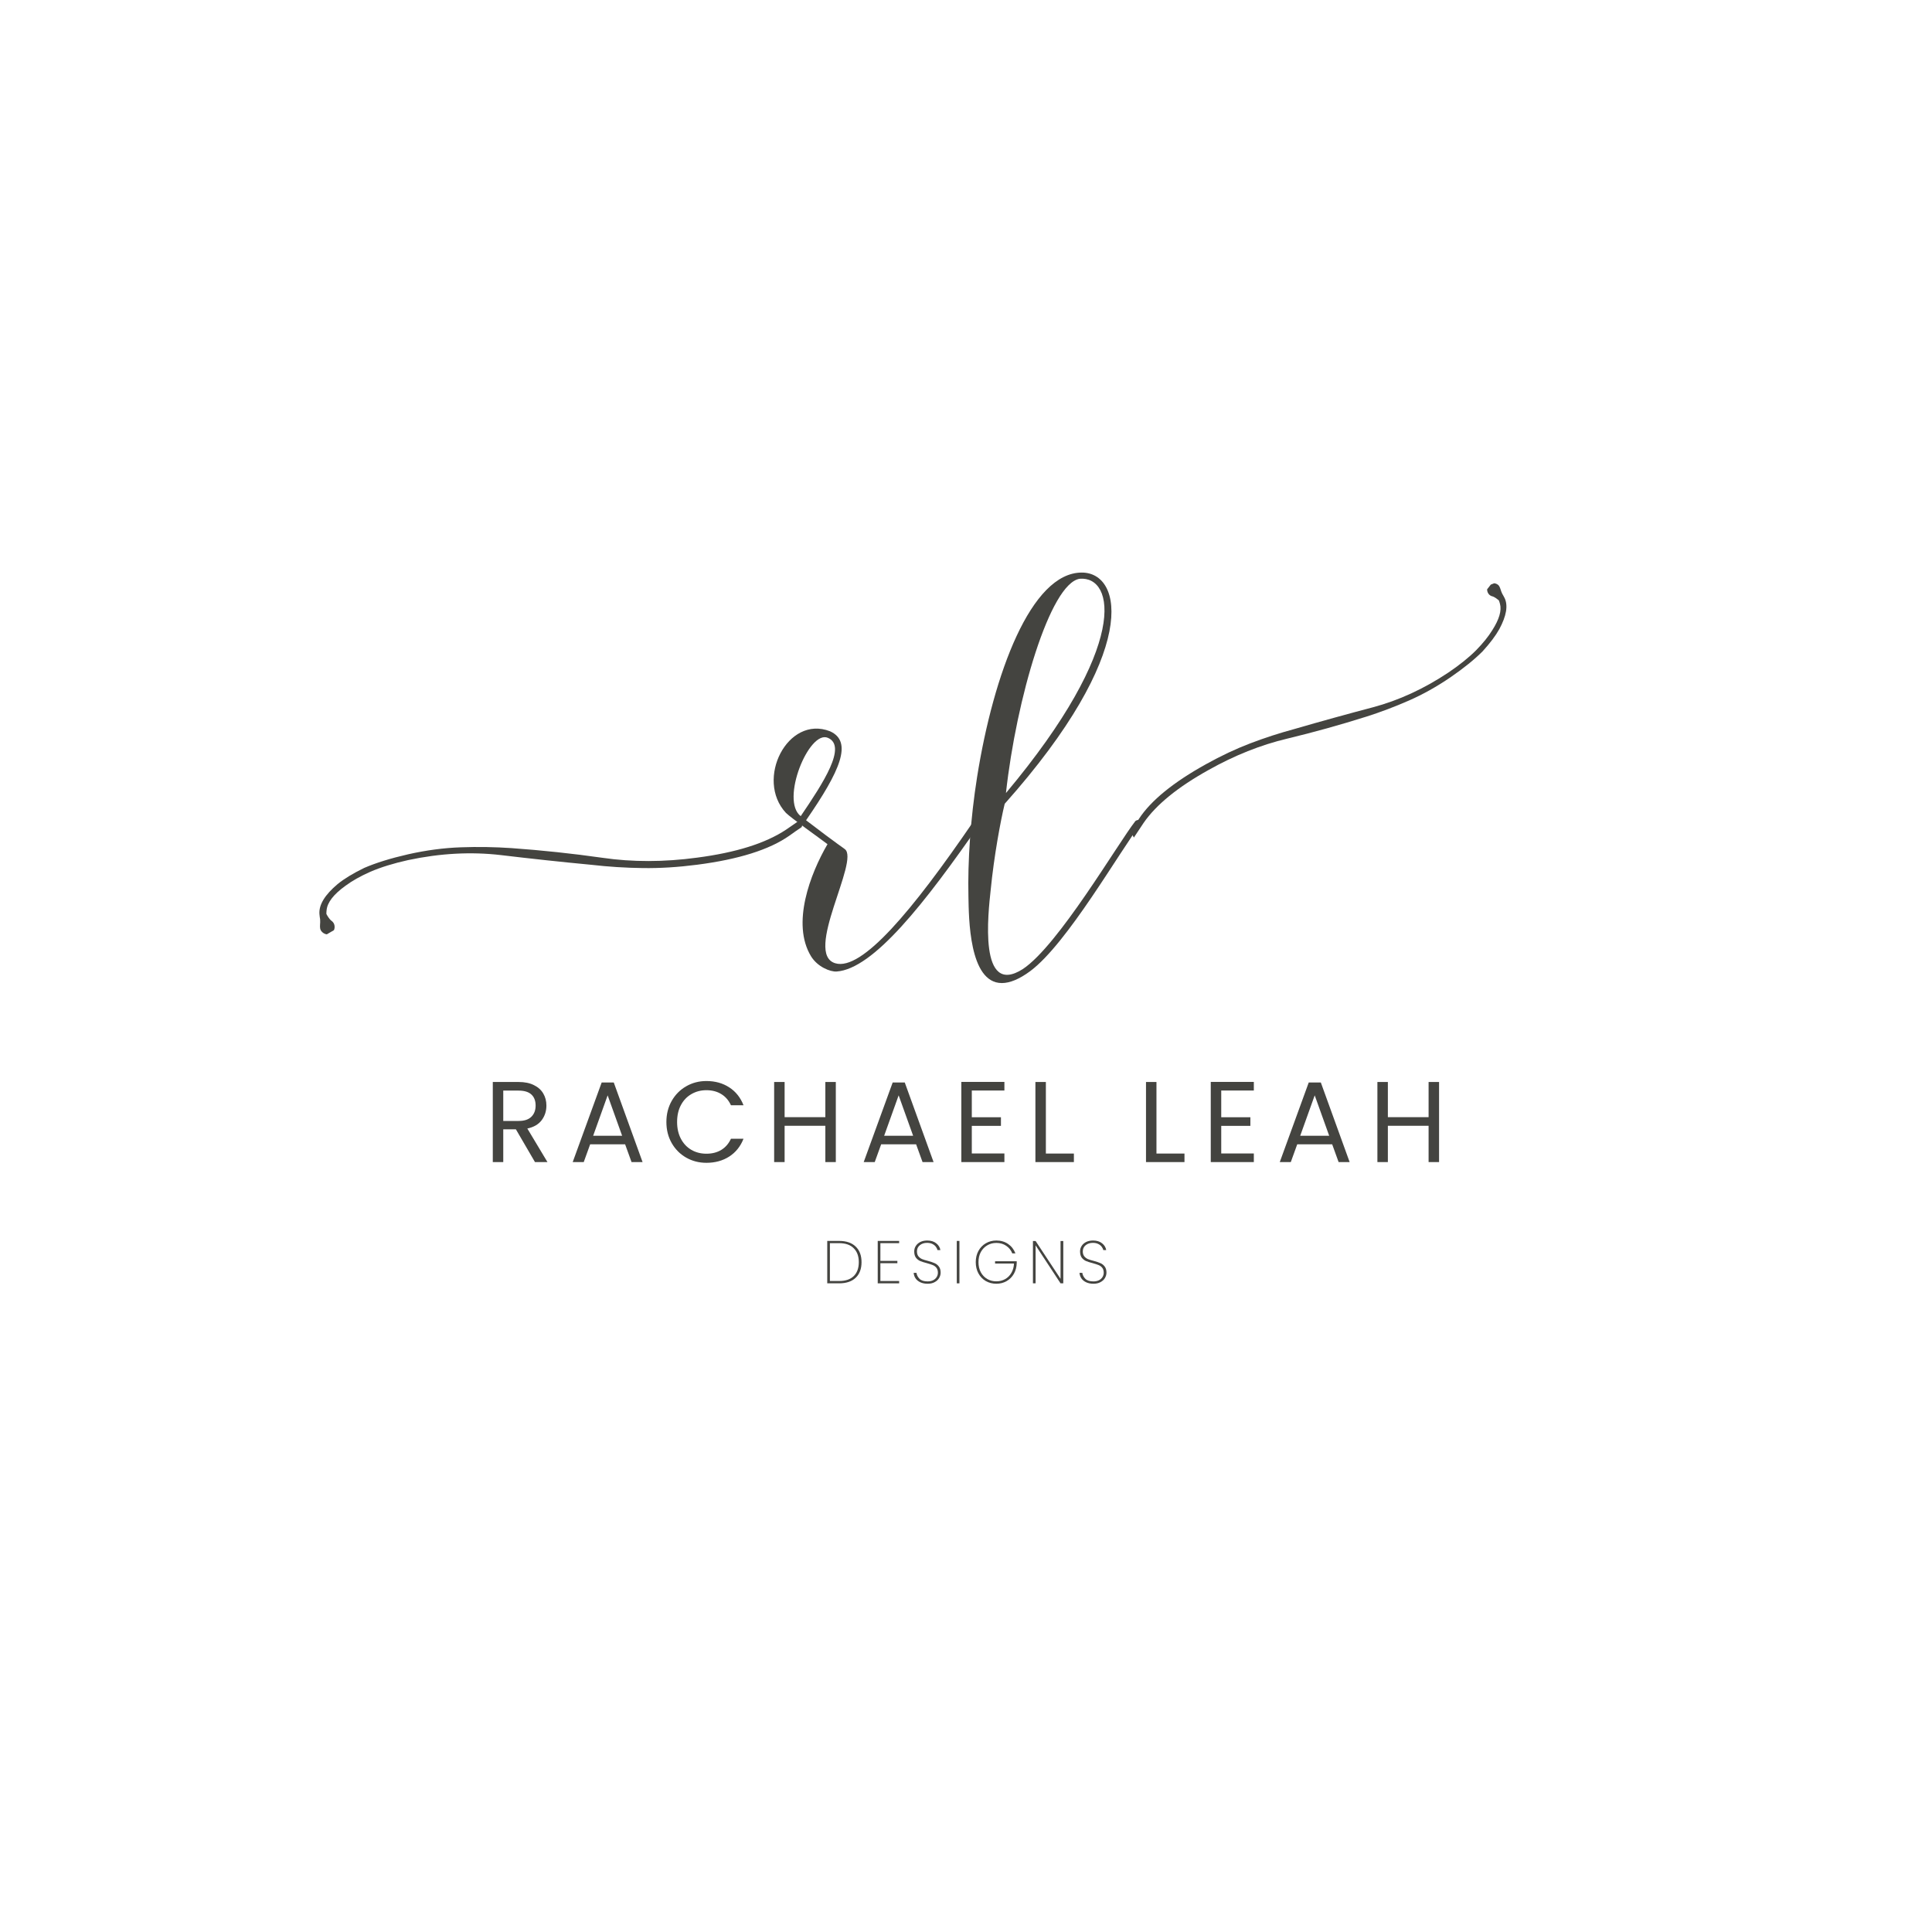
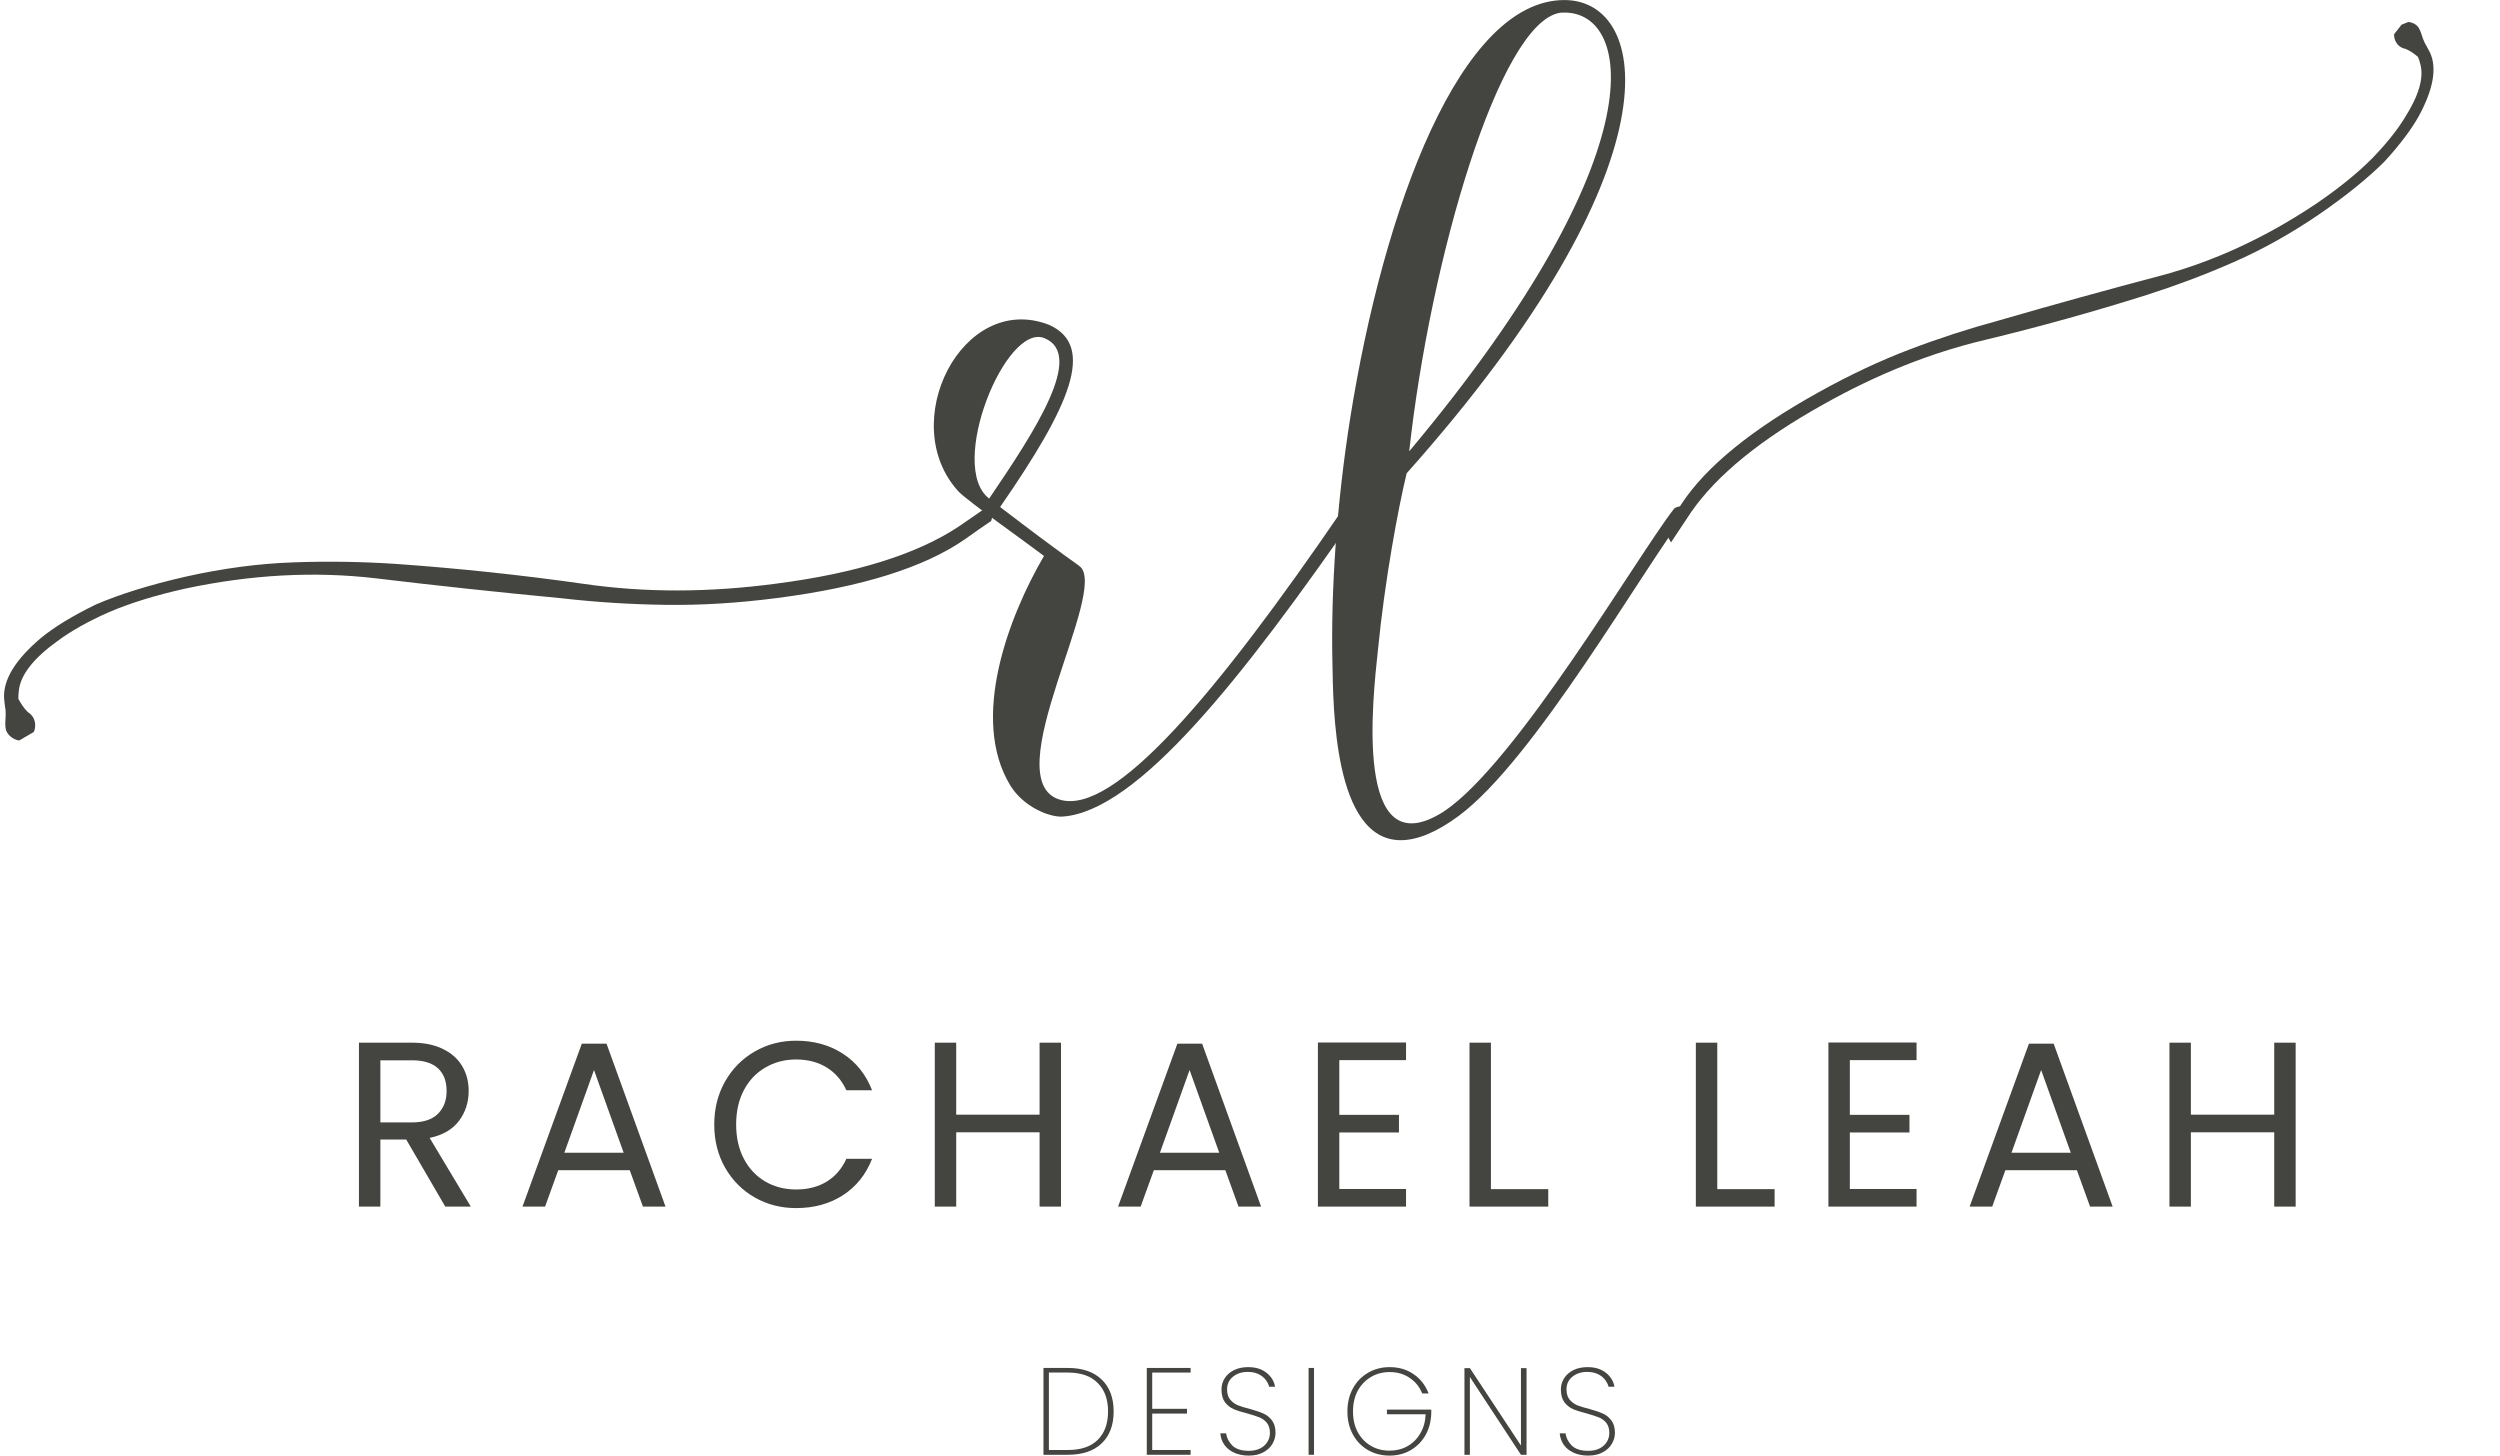
- <svg xmlns="http://www.w3.org/2000/svg" width="500" zoomAndPan="magnify" viewBox="0 0 375 375" height="500" preserveAspectRatio="xMidYMid meet" version="1.0">
+ <svg xmlns="http://www.w3.org/2000/svg" zoomAndPan="magnify" preserveAspectRatio="xMidYMid meet" version="1.0" viewBox="61.61 111.13 237.09 138.04">
  <defs>
    <g />
    <clipPath id="0d9a370b2f">
      <path d="M 61.605 158.863 L 156 158.863 L 156 181.363 L 61.605 181.363 Z M 61.605 158.863 " clip-rule="nonzero" />
    </clipPath>
    <clipPath id="80b8093a9e">
      <path d="M 219 113 L 293 113 L 293 163 L 219 163 Z M 219 113 " clip-rule="nonzero" />
    </clipPath>
    <clipPath id="419c4f4aed">
      <path d="M 212.453 143.973 L 291.234 112.73 L 298.699 131.555 L 219.918 162.797 Z M 212.453 143.973 " clip-rule="nonzero" />
    </clipPath>
    <clipPath id="008534adf0">
      <path d="M 298.535 131.457 L 219.754 162.699 L 212.289 143.875 L 291.07 112.633 Z M 298.535 131.457 " clip-rule="nonzero" />
    </clipPath>
  </defs>
  <g clip-path="url(#0d9a370b2f)">
    <path fill="#444440" d="M 64.82 180.543 C 65.055 180 64.965 179.34 64.582 178.941 C 64.543 178.902 64.508 178.852 64.461 178.82 C 64.387 178.773 64.312 178.707 64.227 178.641 C 64.227 178.641 64.223 178.633 64.223 178.625 C 64.215 178.625 64.215 178.625 64.215 178.625 C 63.875 178.301 63.555 177.789 63.352 177.406 C 63.344 177.18 63.359 176.926 63.395 176.633 C 63.555 175.133 64.77 173.578 67.043 171.938 C 68.324 170.984 69.938 170.074 71.891 169.207 C 73.914 168.336 76.363 167.574 79.227 166.941 C 85.441 165.621 91.438 165.297 97.223 165.973 C 102.926 166.656 108.777 167.289 114.797 167.859 C 118.09 168.238 121.422 168.449 124.77 168.492 C 128.117 168.539 131.645 168.32 135.336 167.84 C 143.371 166.801 149.328 164.926 153.195 162.219 C 154.074 161.586 154.871 161.031 155.609 160.535 C 155.68 160.262 155.762 159.984 155.84 159.711 C 155.805 159.43 155.766 159.145 155.723 158.863 C 154.812 159.496 153.777 160.211 152.57 161.039 C 148.609 163.672 142.859 165.484 135.297 166.469 C 128.875 167.336 122.75 167.344 116.957 166.5 C 111.082 165.664 105.184 165.039 99.27 164.617 C 96.066 164.402 92.797 164.34 89.465 164.461 C 86.141 164.574 82.727 165.031 79.223 165.816 C 75.801 166.598 72.957 167.484 70.695 168.461 C 68.527 169.516 66.809 170.562 65.535 171.598 C 63.074 173.668 61.887 175.594 62 177.383 L 62.066 177.992 C 62.082 178.16 62.105 178.309 62.137 178.453 C 62.156 178.805 62.156 179.168 62.121 179.48 C 62.098 179.707 62.113 179.941 62.137 180.168 C 62.195 180.73 62.789 181.273 63.434 181.355 " fill-opacity="1" fill-rule="nonzero" />
  </g>
  <g fill="#444440" fill-opacity="1">
    <g transform="translate(154.7775, 178.2519)">
      <g>
        <path d="M 35.68 -18.719 C 36.078 -19.277 35.117 -19.598 34.156 -18.797 C 22.238 -1.359 12.48 10.238 7.359 8.719 C 1.121 6.879 12.16 -11.277 9.199 -13.438 C 9.039 -13.598 7.84 -14.32 1.68 -19.039 C 8.32 -28.637 10.801 -34.316 6.32 -36.316 C -1.918 -39.516 -8.238 -26.957 -2.238 -20.48 C -1.281 -19.52 4.16 -15.68 5.84 -14.398 C 2.48 -8.641 -1.199 1.039 2.641 7.359 C 3.918 9.438 6.398 10.398 7.598 10.32 C 14.719 9.84 24.719 -2.879 35.68 -18.719 Z M 0.641 -19.84 C -3.359 -22.879 2.238 -36.637 5.918 -35.039 C 9.68 -33.438 5.039 -26.316 0.641 -19.84 Z M 0.641 -19.84 " />
      </g>
    </g>
  </g>
  <g fill="#444440" fill-opacity="1">
    <g transform="translate(188.9342, 178.2519)">
      <g>
        <path d="M 11.039 10.238 C 18.238 4.879 28.398 -13.039 32.797 -18.797 C 32.797 -19.199 31.758 -19.199 31.438 -18.879 C 28 -14.48 16.48 5.281 9.598 9.84 C 0.961 15.359 2.879 -1.039 3.359 -5.52 C 4 -12.078 5.281 -18.957 6.078 -22.238 C 32.238 -51.598 29.117 -67.117 21.039 -67.117 C 11.199 -67.117 3.918 -47.516 0.719 -27.438 C -0.559 -19.359 -1.121 -11.121 -0.961 -4.16 C -0.879 -0.238 -0.879 12.559 5.52 12.559 C 7.039 12.559 8.879 11.84 11.039 10.238 Z M 6.32 -24.32 C 8.32 -42.559 14.879 -65.035 20.641 -65.914 C 27.438 -66.477 30.316 -52.957 6.32 -24.32 Z M 6.32 -24.32 " />
      </g>
    </g>
  </g>
  <g clip-path="url(#80b8093a9e)">
    <g clip-path="url(#419c4f4aed)">
      <g clip-path="url(#008534adf0)">
        <path fill="#444440" d="M 288.652 114.383 C 288.637 114.914 288.934 115.438 289.383 115.645 C 289.426 115.664 289.477 115.695 289.523 115.707 C 289.602 115.719 289.688 115.75 289.777 115.781 C 289.777 115.781 289.785 115.785 289.789 115.789 C 289.797 115.789 289.797 115.789 289.797 115.789 C 290.184 115.945 290.621 116.27 290.918 116.523 C 291 116.707 291.07 116.926 291.137 117.184 C 291.504 118.488 291.008 120.195 289.656 122.316 C 288.902 123.539 287.859 124.836 286.523 126.203 C 285.121 127.605 283.336 129.047 281.156 130.523 C 276.418 133.684 271.527 135.938 266.48 137.285 C 261.5 138.598 256.414 140 251.207 141.512 C 248.336 142.289 245.488 143.211 242.684 144.281 C 239.879 145.348 237.012 146.699 234.098 148.32 C 227.742 151.844 223.398 155.383 221.074 158.926 C 220.551 159.746 220.07 160.473 219.621 161.129 C 219.652 161.387 219.676 161.641 219.703 161.898 C 219.828 162.121 219.953 162.348 220.082 162.57 C 220.629 161.738 221.254 160.797 221.984 159.707 C 224.414 156.195 228.605 152.777 234.582 149.453 C 239.648 146.605 244.75 144.578 249.855 143.367 C 255.031 142.121 260.152 140.695 265.223 139.094 C 267.965 138.219 270.711 137.188 273.449 135.984 C 276.184 134.789 278.875 133.277 281.535 131.465 C 284.129 129.68 286.203 127.996 287.762 126.434 C 289.223 124.836 290.305 123.391 291.023 122.102 C 292.391 119.559 292.738 117.555 292.051 116.094 L 291.793 115.609 C 291.727 115.473 291.656 115.355 291.586 115.246 C 291.449 114.957 291.328 114.656 291.254 114.379 C 291.199 114.184 291.109 113.992 291.016 113.812 C 290.777 113.359 290.105 113.102 289.539 113.246 " fill-opacity="1" fill-rule="nonzero" />
      </g>
    </g>
  </g>
  <g fill="#444440" fill-opacity="1">
    <g transform="translate(93.93242, 225.5598)">
      <g>
        <path d="M 9.906 0 L 6.203 -6.359 L 3.75 -6.359 L 3.75 0 L 1.719 0 L 1.719 -15.547 L 6.734 -15.547 C 7.91 -15.547 8.898 -15.344 9.703 -14.938 C 10.516 -14.539 11.117 -14 11.516 -13.312 C 11.922 -12.625 12.125 -11.844 12.125 -10.969 C 12.125 -9.895 11.816 -8.945 11.203 -8.125 C 10.586 -7.312 9.66 -6.773 8.422 -6.516 L 12.328 0 Z M 3.75 -7.984 L 6.734 -7.984 C 7.836 -7.984 8.66 -8.254 9.203 -8.797 C 9.754 -9.336 10.031 -10.062 10.031 -10.969 C 10.031 -11.895 9.758 -12.609 9.219 -13.109 C 8.676 -13.617 7.848 -13.875 6.734 -13.875 L 3.75 -13.875 Z M 3.75 -7.984 " />
      </g>
    </g>
  </g>
  <g fill="#444440" fill-opacity="1">
    <g transform="translate(110.4271, 225.5598)">
      <g>
        <path d="M 10.906 -3.453 L 4.125 -3.453 L 2.875 0 L 0.734 0 L 6.359 -15.453 L 8.703 -15.453 L 14.297 0 L 12.156 0 Z M 10.328 -5.109 L 7.516 -12.953 L 4.703 -5.109 Z M 10.328 -5.109 " />
      </g>
    </g>
  </g>
  <g fill="#444440" fill-opacity="1">
    <g transform="translate(128.3928, 225.5598)">
      <g>
        <path d="M 0.953 -7.781 C 0.953 -9.301 1.297 -10.664 1.984 -11.875 C 2.672 -13.082 3.602 -14.023 4.781 -14.703 C 5.969 -15.391 7.281 -15.734 8.719 -15.734 C 10.414 -15.734 11.895 -15.32 13.156 -14.5 C 14.414 -13.688 15.336 -12.531 15.922 -11.031 L 13.484 -11.031 C 13.055 -11.969 12.438 -12.688 11.625 -13.188 C 10.812 -13.695 9.844 -13.953 8.719 -13.953 C 7.633 -13.953 6.66 -13.695 5.797 -13.188 C 4.93 -12.688 4.254 -11.973 3.766 -11.047 C 3.273 -10.117 3.031 -9.031 3.031 -7.781 C 3.031 -6.551 3.273 -5.469 3.766 -4.531 C 4.254 -3.602 4.93 -2.883 5.797 -2.375 C 6.66 -1.875 7.633 -1.625 8.719 -1.625 C 9.844 -1.625 10.812 -1.875 11.625 -2.375 C 12.438 -2.875 13.055 -3.594 13.484 -4.531 L 15.922 -4.531 C 15.336 -3.039 14.414 -1.891 13.156 -1.078 C 11.895 -0.266 10.414 0.141 8.719 0.141 C 7.281 0.141 5.969 -0.195 4.781 -0.875 C 3.602 -1.551 2.672 -2.488 1.984 -3.688 C 1.297 -4.895 0.953 -6.258 0.953 -7.781 Z M 0.953 -7.781 " />
      </g>
    </g>
  </g>
  <g fill="#444440" fill-opacity="1">
    <g transform="translate(148.5429, 225.5598)">
      <g>
        <path d="M 13.688 -15.547 L 13.688 0 L 11.656 0 L 11.656 -7.047 L 3.75 -7.047 L 3.75 0 L 1.719 0 L 1.719 -15.547 L 3.75 -15.547 L 3.75 -8.719 L 11.656 -8.719 L 11.656 -15.547 Z M 13.688 -15.547 " />
      </g>
    </g>
  </g>
  <g fill="#444440" fill-opacity="1">
    <g transform="translate(166.9098, 225.5598)">
      <g>
        <path d="M 10.906 -3.453 L 4.125 -3.453 L 2.875 0 L 0.734 0 L 6.359 -15.453 L 8.703 -15.453 L 14.297 0 L 12.156 0 Z M 10.328 -5.109 L 7.516 -12.953 L 4.703 -5.109 Z M 10.328 -5.109 " />
      </g>
    </g>
  </g>
  <g fill="#444440" fill-opacity="1">
    <g transform="translate(184.8755, 225.5598)">
      <g>
        <path d="M 3.75 -13.891 L 3.75 -8.703 L 9.406 -8.703 L 9.406 -7.031 L 3.75 -7.031 L 3.75 -1.672 L 10.078 -1.672 L 10.078 0 L 1.719 0 L 1.719 -15.562 L 10.078 -15.562 L 10.078 -13.891 Z M 3.75 -13.891 " />
      </g>
    </g>
  </g>
  <g fill="#444440" fill-opacity="1">
    <g transform="translate(199.2528, 225.5598)">
      <g>
        <path d="M 3.75 -1.656 L 9.188 -1.656 L 9.188 0 L 1.719 0 L 1.719 -15.547 L 3.75 -15.547 Z M 3.75 -1.656 " />
      </g>
    </g>
  </g>
  <g fill="#444440" fill-opacity="1">
    <g transform="translate(211.8246, 225.5598)">
      <g />
    </g>
  </g>
  <g fill="#444440" fill-opacity="1">
    <g transform="translate(220.7187, 225.5598)">
      <g>
        <path d="M 3.75 -1.656 L 9.188 -1.656 L 9.188 0 L 1.719 0 L 1.719 -15.547 L 3.75 -15.547 Z M 3.75 -1.656 " />
      </g>
    </g>
  </g>
  <g fill="#444440" fill-opacity="1">
    <g transform="translate(233.2905, 225.5598)">
      <g>
        <path d="M 3.75 -13.891 L 3.75 -8.703 L 9.406 -8.703 L 9.406 -7.031 L 3.75 -7.031 L 3.75 -1.672 L 10.078 -1.672 L 10.078 0 L 1.719 0 L 1.719 -15.562 L 10.078 -15.562 L 10.078 -13.891 Z M 3.75 -13.891 " />
      </g>
    </g>
  </g>
  <g fill="#444440" fill-opacity="1">
    <g transform="translate(247.6677, 225.5598)">
      <g>
        <path d="M 10.906 -3.453 L 4.125 -3.453 L 2.875 0 L 0.734 0 L 6.359 -15.453 L 8.703 -15.453 L 14.297 0 L 12.156 0 Z M 10.328 -5.109 L 7.516 -12.953 L 4.703 -5.109 Z M 10.328 -5.109 " />
      </g>
    </g>
  </g>
  <g fill="#444440" fill-opacity="1">
    <g transform="translate(265.6334, 225.5598)">
      <g>
        <path d="M 13.688 -15.547 L 13.688 0 L 11.656 0 L 11.656 -7.047 L 3.75 -7.047 L 3.75 0 L 1.719 0 L 1.719 -15.547 L 3.75 -15.547 L 3.75 -8.719 L 11.656 -8.719 L 11.656 -15.547 Z M 13.688 -15.547 " />
      </g>
    </g>
  </g>
  <g fill="#444440" fill-opacity="1">
    <g transform="translate(159.5987, 249.095)">
      <g>
        <path d="M 3.281 -8.234 C 4.664 -8.234 5.734 -7.867 6.484 -7.141 C 7.242 -6.422 7.625 -5.41 7.625 -4.109 C 7.625 -2.805 7.242 -1.797 6.484 -1.078 C 5.734 -0.359 4.664 0 3.281 0 L 0.969 0 L 0.969 -8.234 Z M 3.281 -0.453 C 4.52 -0.453 5.461 -0.77 6.109 -1.406 C 6.766 -2.051 7.094 -2.953 7.094 -4.109 C 7.094 -5.266 6.766 -6.164 6.109 -6.812 C 5.461 -7.469 4.52 -7.797 3.281 -7.797 L 1.484 -7.797 L 1.484 -0.453 Z M 3.281 -0.453 " />
      </g>
    </g>
  </g>
  <g fill="#444440" fill-opacity="1">
    <g transform="translate(169.3977, 249.095)">
      <g>
        <path d="M 1.484 -7.797 L 1.484 -4.359 L 4.781 -4.359 L 4.781 -3.906 L 1.484 -3.906 L 1.484 -0.453 L 5.125 -0.453 L 5.125 0 L 0.969 0 L 0.969 -8.234 L 5.125 -8.234 L 5.125 -7.797 Z M 1.484 -7.797 " />
      </g>
    </g>
  </g>
  <g fill="#444440" fill-opacity="1">
    <g transform="translate(176.7006, 249.095)">
      <g>
        <path d="M 3.344 0.078 C 2.812 0.078 2.344 -0.016 1.938 -0.203 C 1.539 -0.391 1.234 -0.641 1.016 -0.953 C 0.797 -1.273 0.672 -1.633 0.641 -2.031 L 1.188 -2.031 C 1.25 -1.602 1.445 -1.219 1.781 -0.875 C 2.125 -0.539 2.645 -0.375 3.344 -0.375 C 3.75 -0.375 4.102 -0.445 4.406 -0.594 C 4.707 -0.75 4.938 -0.953 5.094 -1.203 C 5.258 -1.461 5.344 -1.75 5.344 -2.062 C 5.344 -2.457 5.25 -2.773 5.062 -3.016 C 4.875 -3.254 4.633 -3.43 4.344 -3.547 C 4.062 -3.66 3.676 -3.785 3.188 -3.922 C 2.656 -4.055 2.227 -4.191 1.906 -4.328 C 1.582 -4.473 1.305 -4.691 1.078 -4.984 C 0.859 -5.285 0.75 -5.691 0.75 -6.203 C 0.75 -6.586 0.852 -6.941 1.062 -7.266 C 1.27 -7.586 1.562 -7.844 1.938 -8.031 C 2.32 -8.219 2.77 -8.312 3.281 -8.312 C 4 -8.312 4.582 -8.129 5.031 -7.766 C 5.477 -7.41 5.742 -6.973 5.828 -6.453 L 5.266 -6.453 C 5.223 -6.66 5.117 -6.875 4.953 -7.094 C 4.797 -7.312 4.57 -7.492 4.281 -7.641 C 3.988 -7.785 3.641 -7.859 3.234 -7.859 C 2.68 -7.859 2.219 -7.707 1.844 -7.406 C 1.469 -7.102 1.281 -6.703 1.281 -6.203 C 1.281 -5.805 1.375 -5.488 1.562 -5.25 C 1.758 -5.008 2 -4.828 2.281 -4.703 C 2.57 -4.586 2.961 -4.469 3.453 -4.344 C 3.992 -4.195 4.422 -4.051 4.734 -3.906 C 5.047 -3.77 5.312 -3.555 5.531 -3.266 C 5.758 -2.973 5.875 -2.578 5.875 -2.078 C 5.875 -1.711 5.773 -1.363 5.578 -1.031 C 5.391 -0.707 5.102 -0.441 4.719 -0.234 C 4.344 -0.023 3.883 0.078 3.344 0.078 Z M 3.344 0.078 " />
      </g>
    </g>
  </g>
  <g fill="#444440" fill-opacity="1">
    <g transform="translate(184.7418, 249.095)">
      <g>
        <path d="M 1.484 -8.234 L 1.484 0 L 0.969 0 L 0.969 -8.234 Z M 1.484 -8.234 " />
      </g>
    </g>
  </g>
  <g fill="#444440" fill-opacity="1">
    <g transform="translate(188.7517, 249.095)">
      <g>
        <path d="M 7.734 -5.812 C 7.492 -6.426 7.102 -6.914 6.562 -7.281 C 6.02 -7.656 5.379 -7.844 4.641 -7.844 C 3.984 -7.844 3.395 -7.688 2.875 -7.375 C 2.352 -7.07 1.938 -6.641 1.625 -6.078 C 1.32 -5.516 1.172 -4.859 1.172 -4.109 C 1.172 -3.359 1.32 -2.703 1.625 -2.141 C 1.938 -1.578 2.352 -1.145 2.875 -0.844 C 3.395 -0.539 3.984 -0.391 4.641 -0.391 C 5.266 -0.391 5.828 -0.531 6.328 -0.812 C 6.836 -1.094 7.242 -1.492 7.547 -2.016 C 7.859 -2.535 8.031 -3.145 8.062 -3.844 L 4.391 -3.844 L 4.391 -4.281 L 8.594 -4.281 L 8.594 -3.938 C 8.57 -3.164 8.391 -2.473 8.047 -1.859 C 7.703 -1.254 7.234 -0.781 6.641 -0.438 C 6.047 -0.094 5.379 0.078 4.641 0.078 C 3.879 0.078 3.191 -0.098 2.578 -0.453 C 1.973 -0.805 1.5 -1.301 1.156 -1.938 C 0.812 -2.57 0.641 -3.297 0.641 -4.109 C 0.641 -4.922 0.812 -5.645 1.156 -6.281 C 1.5 -6.914 1.973 -7.41 2.578 -7.766 C 3.191 -8.129 3.879 -8.312 4.641 -8.312 C 5.523 -8.312 6.285 -8.086 6.922 -7.641 C 7.566 -7.203 8.039 -6.594 8.344 -5.812 Z M 7.734 -5.812 " />
      </g>
    </g>
  </g>
  <g fill="#444440" fill-opacity="1">
    <g transform="translate(199.5234, 249.095)">
      <g>
        <path d="M 6.859 0 L 6.328 0 L 1.484 -7.375 L 1.484 0 L 0.969 0 L 0.969 -8.219 L 1.484 -8.219 L 6.328 -0.875 L 6.328 -8.219 L 6.859 -8.219 Z M 6.859 0 " />
      </g>
    </g>
  </g>
  <g fill="#444440" fill-opacity="1">
    <g transform="translate(208.8888, 249.095)">
      <g>
        <path d="M 3.344 0.078 C 2.812 0.078 2.344 -0.016 1.938 -0.203 C 1.539 -0.391 1.234 -0.641 1.016 -0.953 C 0.797 -1.273 0.672 -1.633 0.641 -2.031 L 1.188 -2.031 C 1.25 -1.602 1.445 -1.219 1.781 -0.875 C 2.125 -0.539 2.645 -0.375 3.344 -0.375 C 3.75 -0.375 4.102 -0.445 4.406 -0.594 C 4.707 -0.75 4.938 -0.953 5.094 -1.203 C 5.258 -1.461 5.344 -1.75 5.344 -2.062 C 5.344 -2.457 5.25 -2.773 5.062 -3.016 C 4.875 -3.254 4.633 -3.43 4.344 -3.547 C 4.062 -3.66 3.676 -3.785 3.188 -3.922 C 2.656 -4.055 2.227 -4.191 1.906 -4.328 C 1.582 -4.473 1.305 -4.691 1.078 -4.984 C 0.859 -5.285 0.75 -5.691 0.75 -6.203 C 0.75 -6.586 0.852 -6.941 1.062 -7.266 C 1.27 -7.586 1.562 -7.844 1.938 -8.031 C 2.32 -8.219 2.77 -8.312 3.281 -8.312 C 4 -8.312 4.582 -8.129 5.031 -7.766 C 5.477 -7.41 5.742 -6.973 5.828 -6.453 L 5.266 -6.453 C 5.223 -6.66 5.117 -6.875 4.953 -7.094 C 4.797 -7.312 4.57 -7.492 4.281 -7.641 C 3.988 -7.785 3.641 -7.859 3.234 -7.859 C 2.68 -7.859 2.219 -7.707 1.844 -7.406 C 1.469 -7.102 1.281 -6.703 1.281 -6.203 C 1.281 -5.805 1.375 -5.488 1.562 -5.25 C 1.758 -5.008 2 -4.828 2.281 -4.703 C 2.57 -4.586 2.961 -4.469 3.453 -4.344 C 3.992 -4.195 4.422 -4.051 4.734 -3.906 C 5.047 -3.77 5.312 -3.555 5.531 -3.266 C 5.758 -2.973 5.875 -2.578 5.875 -2.078 C 5.875 -1.711 5.773 -1.363 5.578 -1.031 C 5.391 -0.707 5.102 -0.441 4.719 -0.234 C 4.344 -0.023 3.883 0.078 3.344 0.078 Z M 3.344 0.078 " />
      </g>
    </g>
  </g>
</svg>
